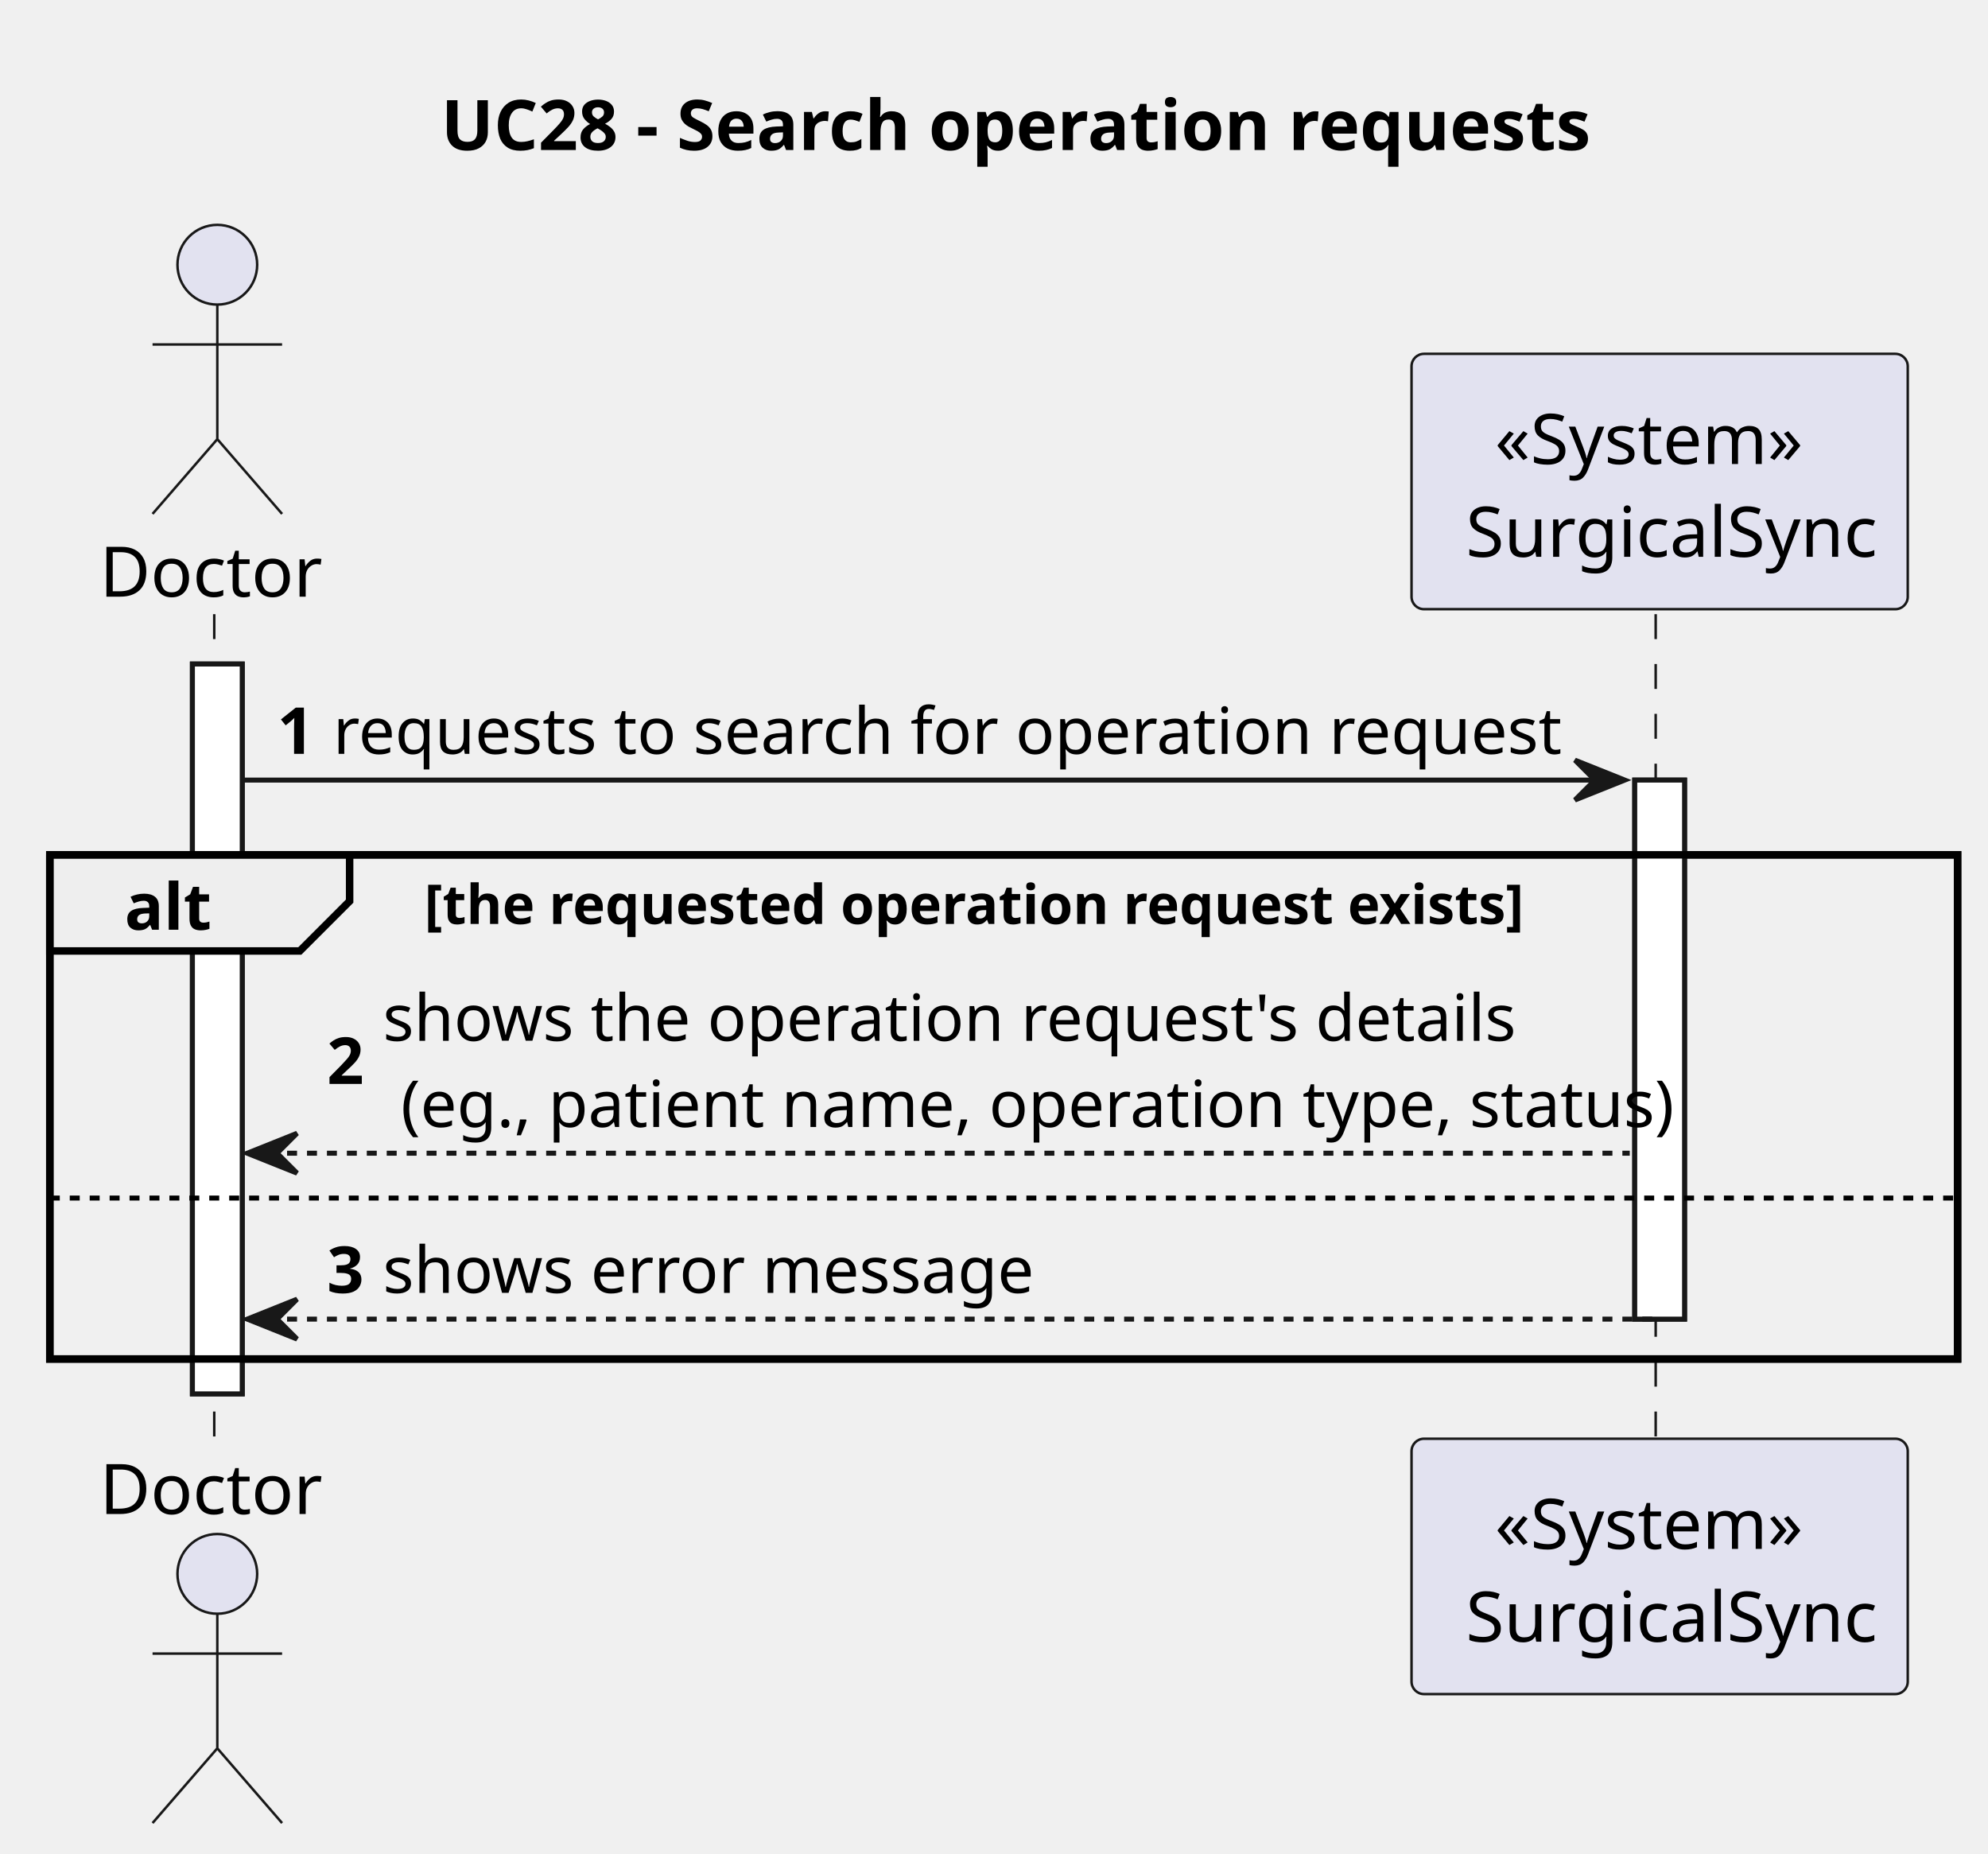
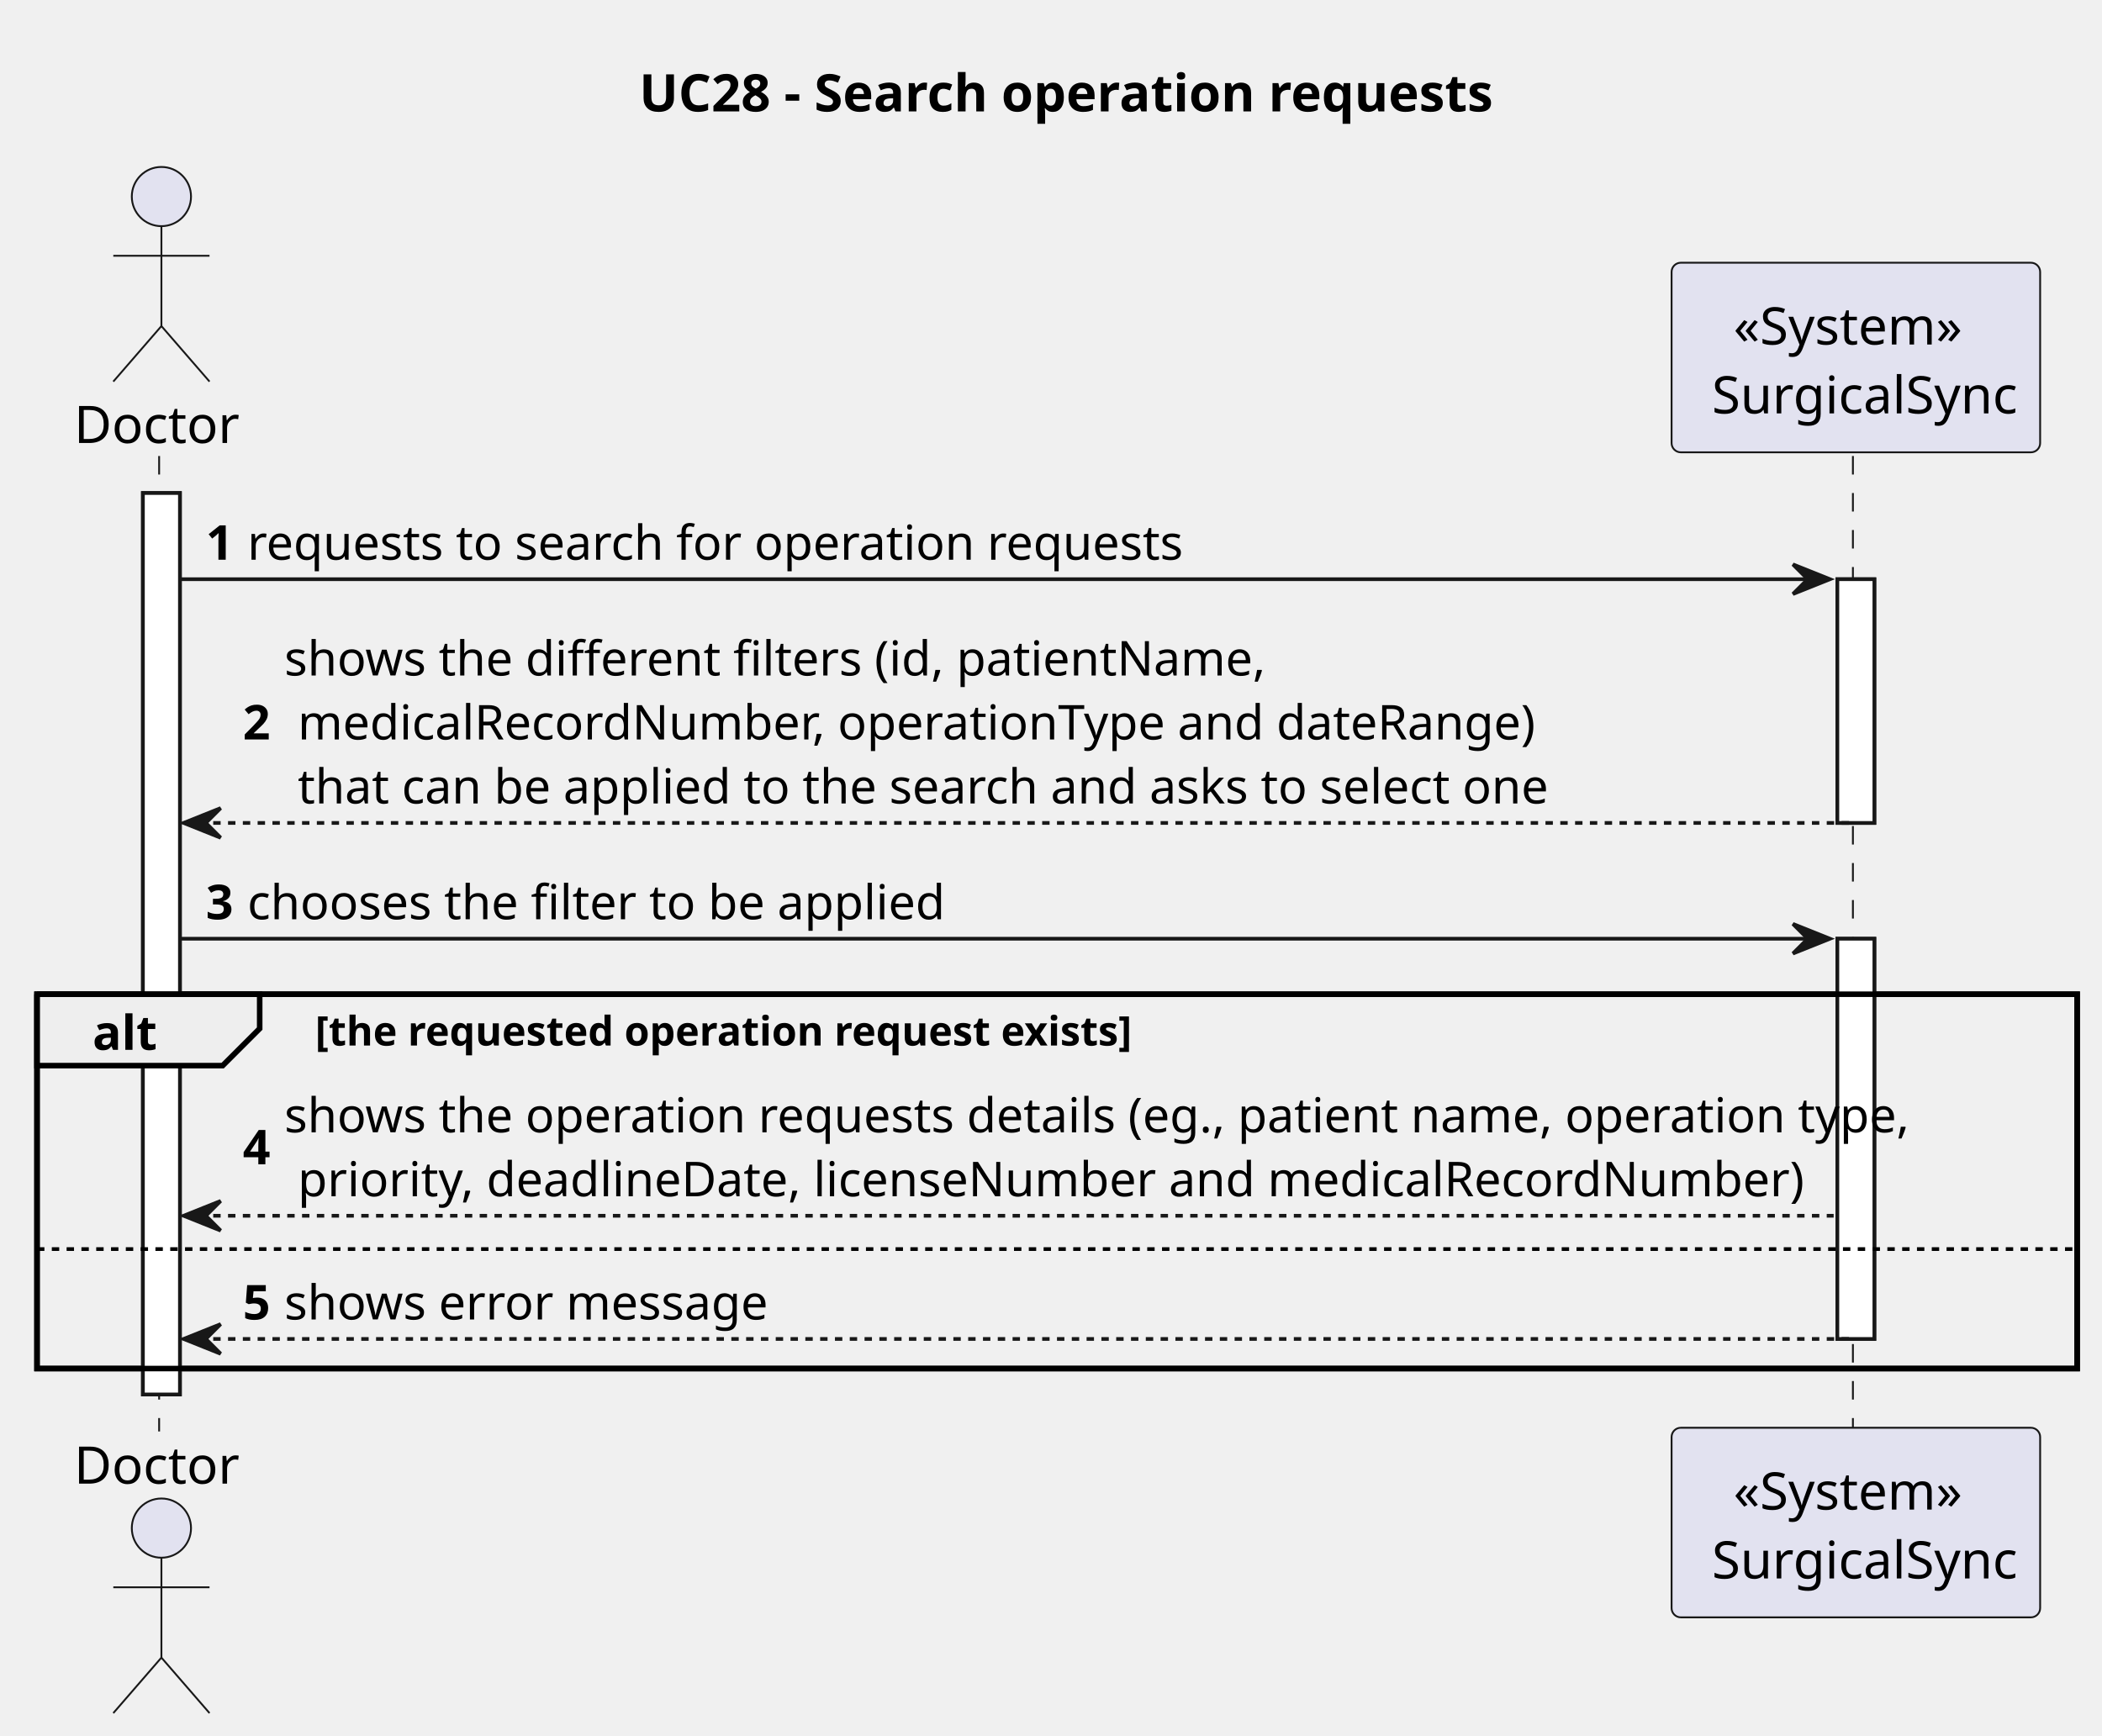
- <svg xmlns="http://www.w3.org/2000/svg" contentStyleType="text/css" height="372px" preserveAspectRatio="none" style="width:399px;height:372px;background:#FFFFFF;" version="1.1" viewBox="0 0 399 372" width="399px" zoomAndPan="magnify">
+ <svg xmlns="http://www.w3.org/2000/svg" contentStyleType="text/css" height="469px" preserveAspectRatio="none" style="width:568px;height:469px;background:#FFFFFF;" version="1.1" viewBox="0 0 568 469" width="568px" zoomAndPan="magnify">
  <defs />
  <g>
-     <text fill="#000000" font-family="sans-serif" font-size="14" font-weight="bold" lengthAdjust="spacing" textLength="224.848" x="88.524" y="30.107">UC28 - Search operation requests</text>
-     <rect fill="#FFFFFF" height="146.455" style="stroke:#181818;stroke-width:1.0;" width="10" x="38.617" y="133.242" />
-     <rect fill="#FFFFFF" height="108.164" style="stroke:#181818;stroke-width:1.0;" width="10" x="328.099" y="156.533" />
-     <rect fill="none" height="101.164" style="stroke:#000000;stroke-width:1.5;" width="382.895" x="10" y="171.533" />
-     <line style="stroke:#181818;stroke-width:0.5;stroke-dasharray:5.0,5.0;" x1="43" x2="43" y1="123.242" y2="289.697" />
-     <line style="stroke:#181818;stroke-width:0.5;stroke-dasharray:5.0,5.0;" x1="332.302" x2="332.302" y1="123.242" y2="289.697" />
+     <text fill="#000000" font-family="sans-serif" font-size="14" font-weight="bold" lengthAdjust="spacing" textLength="224.848" x="172.719" y="30.107">UC28 - Search operation requests</text>
+     <rect fill="#FFFFFF" height="243.619" style="stroke:#181818;stroke-width:1.0;" width="10" x="38.617" y="133.242" />
+     <rect fill="#FFFFFF" height="65.873" style="stroke:#181818;stroke-width:1.0;" width="10" x="496.489" y="156.533" />
+     <rect fill="#FFFFFF" height="108.164" style="stroke:#181818;stroke-width:1.0;" width="10" x="496.489" y="253.697" />
+     <rect fill="none" height="101.164" style="stroke:#000000;stroke-width:1.5;" width="551.286" x="10" y="268.697" />
+     <line style="stroke:#181818;stroke-width:0.5;stroke-dasharray:5.0,5.0;" x1="43" x2="43" y1="123.242" y2="386.861" />
+     <line style="stroke:#181818;stroke-width:0.5;stroke-dasharray:5.0,5.0;" x1="500.693" x2="500.693" y1="123.242" y2="386.861" />
    <text fill="#000000" font-family="sans-serif" font-size="14" lengthAdjust="spacing" textLength="41.234" x="20" y="119.728">Doctor</text>
    <ellipse cx="43.617" cy="53.121" fill="#E2E2F0" rx="8" ry="8" style="stroke:#181818;stroke-width:0.5;" />
    <path d="M43.617,61.121 L43.617,88.121 M30.617,69.121 L56.617,69.121 M43.617,88.121 L30.617,103.121 M43.617,88.121 L56.617,103.121 " fill="none" style="stroke:#181818;stroke-width:0.5;" />
-     <text fill="#000000" font-family="sans-serif" font-size="14" lengthAdjust="spacing" textLength="41.234" x="20" y="303.805">Doctor</text>
-     <ellipse cx="43.617" cy="315.818" fill="#E2E2F0" rx="8" ry="8" style="stroke:#181818;stroke-width:0.5;" />
-     <path d="M43.617,323.818 L43.617,350.818 M30.617,331.818 L56.617,331.818 M43.617,350.818 L30.617,365.818 M43.617,350.818 L56.617,365.818 " fill="none" style="stroke:#181818;stroke-width:0.5;" />
-     <rect fill="#E2E2F0" height="51.242" rx="2.5" ry="2.5" style="stroke:#181818;stroke-width:0.5;" width="99.593" x="283.302" y="71" />
-     <text fill="#000000" font-family="sans-serif" font-size="14" lengthAdjust="spacing" textLength="62.248" x="300.03" y="93.107">«System»</text>
-     <text fill="#000000" font-family="sans-serif" font-size="14" lengthAdjust="spacing" textLength="81.703" x="294.192" y="111.728">SurgicalSync</text>
-     <rect fill="#E2E2F0" height="51.242" rx="2.5" ry="2.5" style="stroke:#181818;stroke-width:0.5;" width="99.593" x="283.302" y="288.697" />
-     <text fill="#000000" font-family="sans-serif" font-size="14" lengthAdjust="spacing" textLength="62.248" x="300.03" y="310.805">«System»</text>
-     <text fill="#000000" font-family="sans-serif" font-size="14" lengthAdjust="spacing" textLength="81.703" x="294.192" y="329.426">SurgicalSync</text>
-     <rect fill="#FFFFFF" height="146.455" style="stroke:#181818;stroke-width:1.0;" width="10" x="38.617" y="133.242" />
-     <rect fill="#FFFFFF" height="108.164" style="stroke:#181818;stroke-width:1.0;" width="10" x="328.099" y="156.533" />
-     <polygon fill="#181818" points="316.099,152.533,326.099,156.533,316.099,160.533,320.099,156.533" style="stroke:#181818;stroke-width:1.0;" />
-     <line style="stroke:#181818;stroke-width:1.0;" x1="48.617" x2="322.099" y1="156.533" y2="156.533" />
+     <text fill="#000000" font-family="sans-serif" font-size="14" lengthAdjust="spacing" textLength="41.234" x="20" y="400.969">Doctor</text>
+     <ellipse cx="43.617" cy="412.982" fill="#E2E2F0" rx="8" ry="8" style="stroke:#181818;stroke-width:0.5;" />
+     <path d="M43.617,420.982 L43.617,447.982 M30.617,428.982 L56.617,428.982 M43.617,447.982 L30.617,462.982 M43.617,447.982 L56.617,462.982 " fill="none" style="stroke:#181818;stroke-width:0.5;" />
+     <rect fill="#E2E2F0" height="51.242" rx="2.5" ry="2.5" style="stroke:#181818;stroke-width:0.5;" width="99.593" x="451.693" y="71" />
+     <text fill="#000000" font-family="sans-serif" font-size="14" lengthAdjust="spacing" textLength="62.248" x="468.42" y="93.107">«System»</text>
+     <text fill="#000000" font-family="sans-serif" font-size="14" lengthAdjust="spacing" textLength="81.703" x="462.582" y="111.728">SurgicalSync</text>
+     <rect fill="#E2E2F0" height="51.242" rx="2.5" ry="2.5" style="stroke:#181818;stroke-width:0.5;" width="99.593" x="451.693" y="385.861" />
+     <text fill="#000000" font-family="sans-serif" font-size="14" lengthAdjust="spacing" textLength="62.248" x="468.42" y="407.969">«System»</text>
+     <text fill="#000000" font-family="sans-serif" font-size="14" lengthAdjust="spacing" textLength="81.703" x="462.582" y="426.59">SurgicalSync</text>
+     <rect fill="#FFFFFF" height="243.619" style="stroke:#181818;stroke-width:1.0;" width="10" x="38.617" y="133.242" />
+     <rect fill="#FFFFFF" height="65.873" style="stroke:#181818;stroke-width:1.0;" width="10" x="496.489" y="156.533" />
+     <rect fill="#FFFFFF" height="108.164" style="stroke:#181818;stroke-width:1.0;" width="10" x="496.489" y="253.697" />
+     <polygon fill="#181818" points="484.489,152.533,494.489,156.533,484.489,160.533,488.489,156.533" style="stroke:#181818;stroke-width:1.0;" />
+     <line style="stroke:#181818;stroke-width:1.0;" x1="48.617" x2="490.489" y1="156.533" y2="156.533" />
    <text fill="#000000" font-family="sans-serif" font-size="13" font-weight="bold" lengthAdjust="spacing" textLength="7.23" x="55.617" y="151.27">1</text>
-     <text fill="#000000" font-family="sans-serif" font-size="13" lengthAdjust="spacing" textLength="230.522" x="66.847" y="151.27">requests to search for operation request</text>
-     <path d="M10,171.533 L70.171,171.533 L70.171,180.824 L60.171,190.824 L10,190.824 L10,171.533 " fill="#EEEEEE" style="stroke:#000000;stroke-width:1.5;" />
-     <rect fill="none" height="101.164" style="stroke:#000000;stroke-width:1.5;" width="382.895" x="10" y="171.533" />
-     <text fill="#000000" font-family="sans-serif" font-size="13" font-weight="bold" lengthAdjust="spacing" textLength="15.171" x="25" y="186.561">alt</text>
-     <text fill="#000000" font-family="sans-serif" font-size="11" font-weight="bold" lengthAdjust="spacing" textLength="209.661" x="85.171" y="185.403">[the requested operation request exists]</text>
-     <polygon fill="#181818" points="59.617,227.406,49.617,231.406,59.617,235.406,55.617,231.406" style="stroke:#181818;stroke-width:1.0;" />
-     <line style="stroke:#181818;stroke-width:1.0;stroke-dasharray:2.0,2.0;" x1="53.617" x2="327.099" y1="231.406" y2="231.406" />
-     <text fill="#000000" font-family="sans-serif" font-size="13" font-weight="bold" lengthAdjust="spacing" textLength="7.23" x="65.617" y="217.498">2</text>
-     <text fill="#000000" font-family="sans-serif" font-size="13" lengthAdjust="spacing" textLength="213.497" x="76.847" y="208.852">shows the operation request's details</text>
-     <text fill="#000000" font-family="sans-serif" font-size="13" lengthAdjust="spacing" textLength="240.64" x="80.459" y="226.144">(eg., patient name, operation type, status)</text>
-     <line style="stroke:#000000;stroke-width:1.0;stroke-dasharray:2.0,2.0;" x1="10" x2="392.895" y1="240.406" y2="240.406" />
-     <polygon fill="#181818" points="59.617,260.697,49.617,264.697,59.617,268.697,55.617,264.697" style="stroke:#181818;stroke-width:1.0;" />
-     <line style="stroke:#181818;stroke-width:1.0;stroke-dasharray:2.0,2.0;" x1="53.617" x2="332.099" y1="264.697" y2="264.697" />
-     <text fill="#000000" font-family="sans-serif" font-size="13" font-weight="bold" lengthAdjust="spacing" textLength="7.23" x="65.617" y="259.435">3</text>
-     <text fill="#000000" font-family="sans-serif" font-size="13" lengthAdjust="spacing" textLength="124.268" x="76.847" y="259.435">shows error message</text>
+     <text fill="#000000" font-family="sans-serif" font-size="13" lengthAdjust="spacing" textLength="237.022" x="66.847" y="151.27">requests to search for operation requests</text>
+     <polygon fill="#181818" points="59.617,218.406,49.617,222.406,59.617,226.406,55.617,222.406" style="stroke:#181818;stroke-width:1.0;" />
+     <line style="stroke:#181818;stroke-width:1.0;stroke-dasharray:2.0,2.0;" x1="53.617" x2="500.489" y1="222.406" y2="222.406" />
+     <text fill="#000000" font-family="sans-serif" font-size="13" font-weight="bold" lengthAdjust="spacing" textLength="7.23" x="65.617" y="199.852">2</text>
+     <text fill="#000000" font-family="sans-serif" font-size="13" lengthAdjust="spacing" textLength="246.391" x="76.847" y="182.561">shows the different filters (id, patientName,</text>
+     <text fill="#000000" font-family="sans-serif" font-size="13" lengthAdjust="spacing" textLength="320.125" x="80.459" y="199.852">medicalRecordNumber, operationType and dateRange)</text>
+     <text fill="#000000" font-family="sans-serif" font-size="13" lengthAdjust="spacing" textLength="321.604" x="80.459" y="217.144">that can be applied to the search and asks to select one</text>
+     <polygon fill="#181818" points="484.489,249.697,494.489,253.697,484.489,257.697,488.489,253.697" style="stroke:#181818;stroke-width:1.0;" />
+     <line style="stroke:#181818;stroke-width:1.0;" x1="48.617" x2="490.489" y1="253.697" y2="253.697" />
+     <text fill="#000000" font-family="sans-serif" font-size="13" font-weight="bold" lengthAdjust="spacing" textLength="7.23" x="55.617" y="248.435">3</text>
+     <text fill="#000000" font-family="sans-serif" font-size="13" lengthAdjust="spacing" textLength="176.338" x="66.847" y="248.435">chooses the filter to be applied</text>
+     <path d="M10,268.697 L70.171,268.697 L70.171,277.988 L60.171,287.988 L10,287.988 L10,268.697 " fill="#EEEEEE" style="stroke:#000000;stroke-width:1.5;" />
+     <rect fill="none" height="101.164" style="stroke:#000000;stroke-width:1.5;" width="551.286" x="10" y="268.697" />
+     <text fill="#000000" font-family="sans-serif" font-size="13" font-weight="bold" lengthAdjust="spacing" textLength="15.171" x="25" y="283.726">alt</text>
+     <text fill="#000000" font-family="sans-serif" font-size="11" font-weight="bold" lengthAdjust="spacing" textLength="209.661" x="85.171" y="282.567">[the requested operation request exists]</text>
+     <polygon fill="#181818" points="59.617,324.57,49.617,328.57,59.617,332.57,55.617,328.57" style="stroke:#181818;stroke-width:1.0;" />
+     <line style="stroke:#181818;stroke-width:1.0;stroke-dasharray:2.0,2.0;" x1="53.617" x2="495.489" y1="328.57" y2="328.57" />
+     <text fill="#000000" font-family="sans-serif" font-size="13" font-weight="bold" lengthAdjust="spacing" textLength="7.23" x="65.617" y="314.662">4</text>
+     <text fill="#000000" font-family="sans-serif" font-size="13" lengthAdjust="spacing" textLength="412.642" x="76.847" y="306.017">shows the operation requests details (eg., patient name, operation type,</text>
+     <text fill="#000000" font-family="sans-serif" font-size="13" lengthAdjust="spacing" textLength="382.954" x="80.459" y="323.308">priority, deadlineDate, licenseNumber and medicalRecordNumber)</text>
+     <line style="stroke:#000000;stroke-width:1.0;stroke-dasharray:2.0,2.0;" x1="10" x2="561.286" y1="337.57" y2="337.57" />
+     <polygon fill="#181818" points="59.617,357.861,49.617,361.861,59.617,365.861,55.617,361.861" style="stroke:#181818;stroke-width:1.0;" />
+     <line style="stroke:#181818;stroke-width:1.0;stroke-dasharray:2.0,2.0;" x1="53.617" x2="500.489" y1="361.861" y2="361.861" />
+     <text fill="#000000" font-family="sans-serif" font-size="13" font-weight="bold" lengthAdjust="spacing" textLength="7.23" x="65.617" y="356.599">5</text>
+     <text fill="#000000" font-family="sans-serif" font-size="13" lengthAdjust="spacing" textLength="124.268" x="76.847" y="356.599">shows error message</text>
  </g>
</svg>
